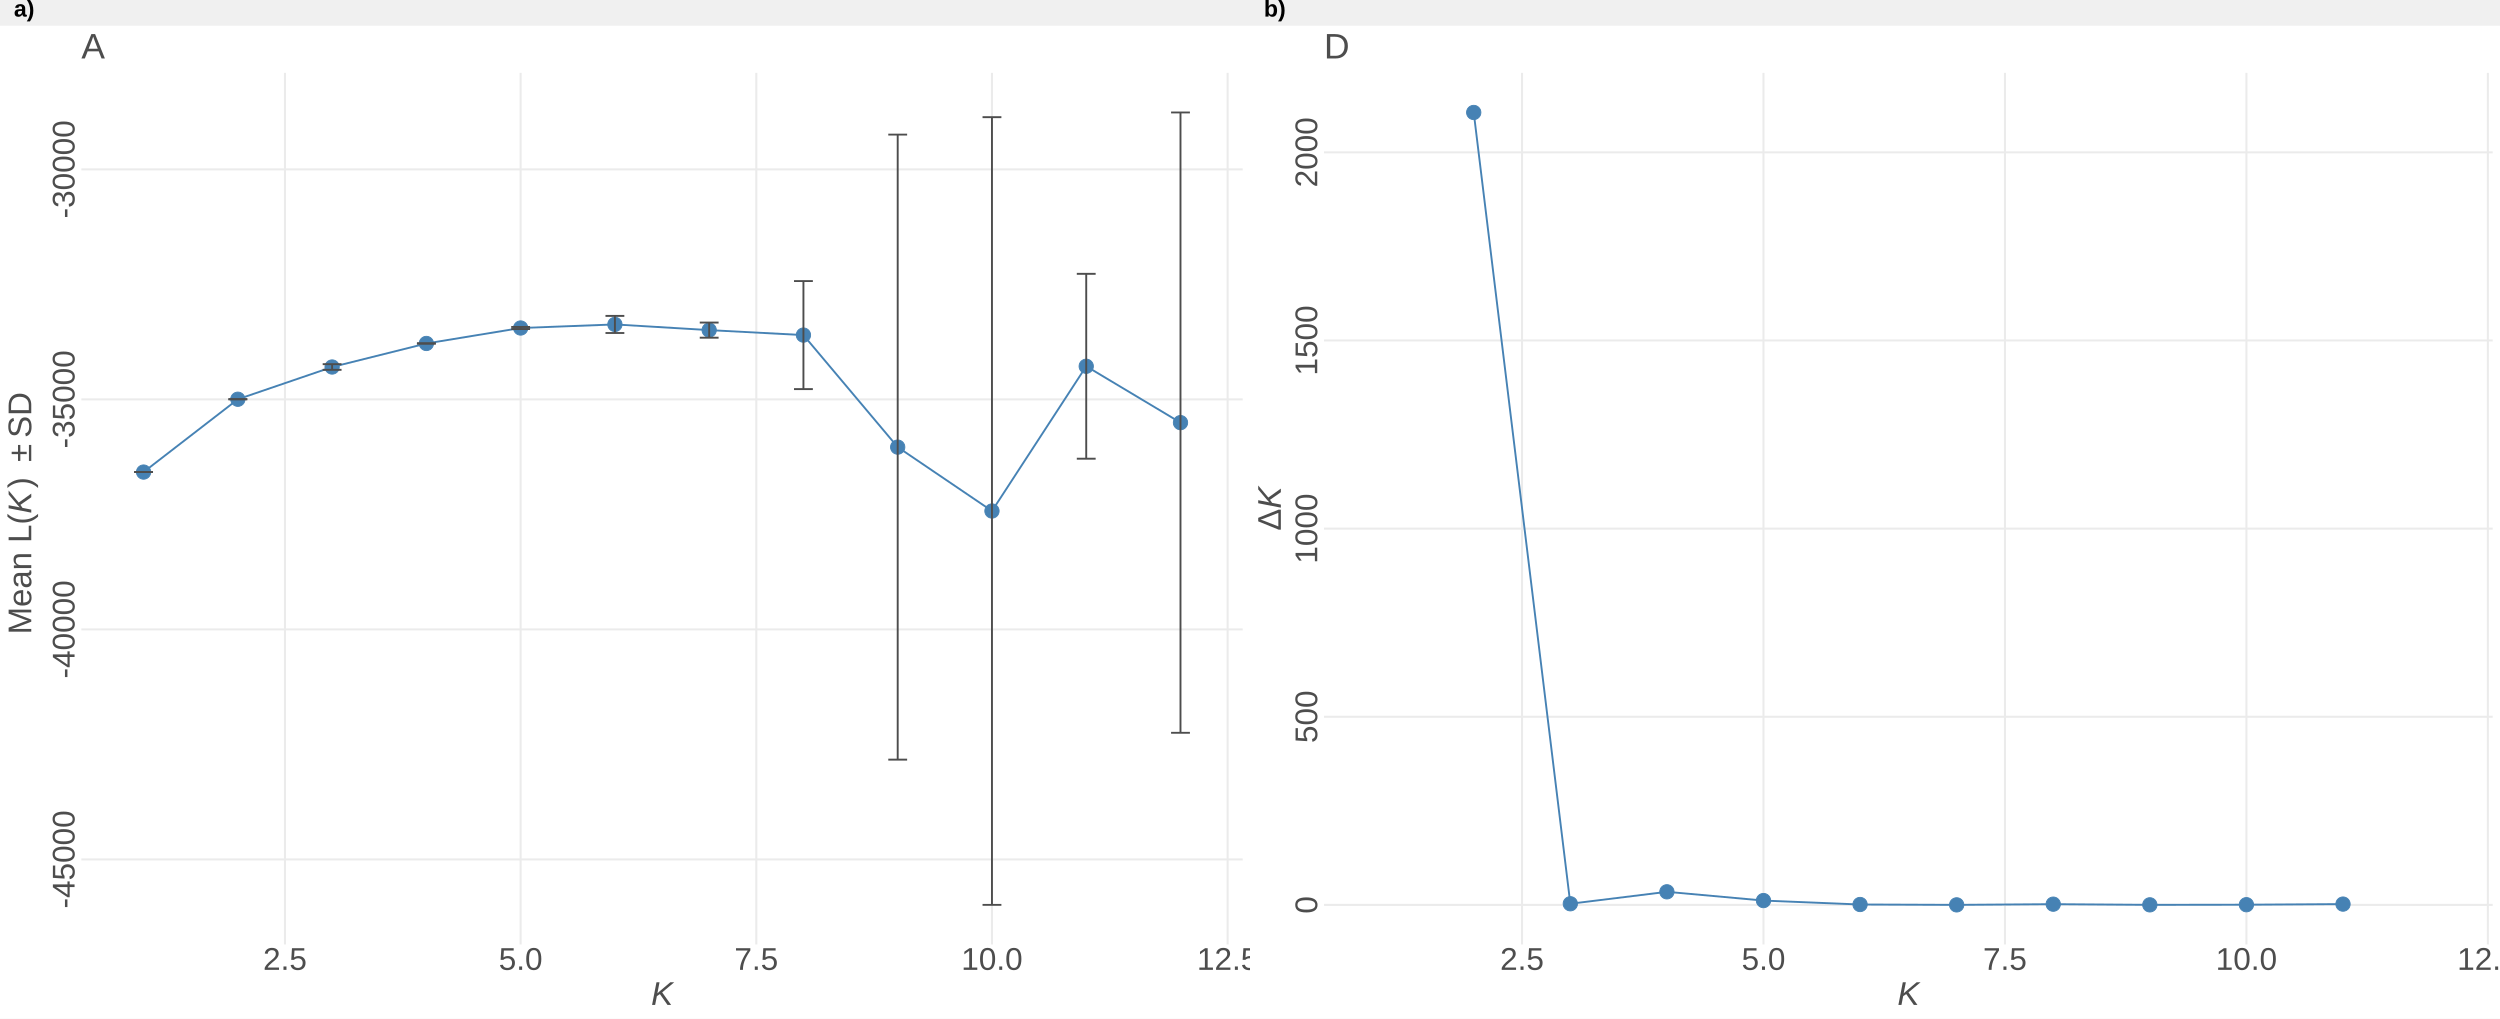
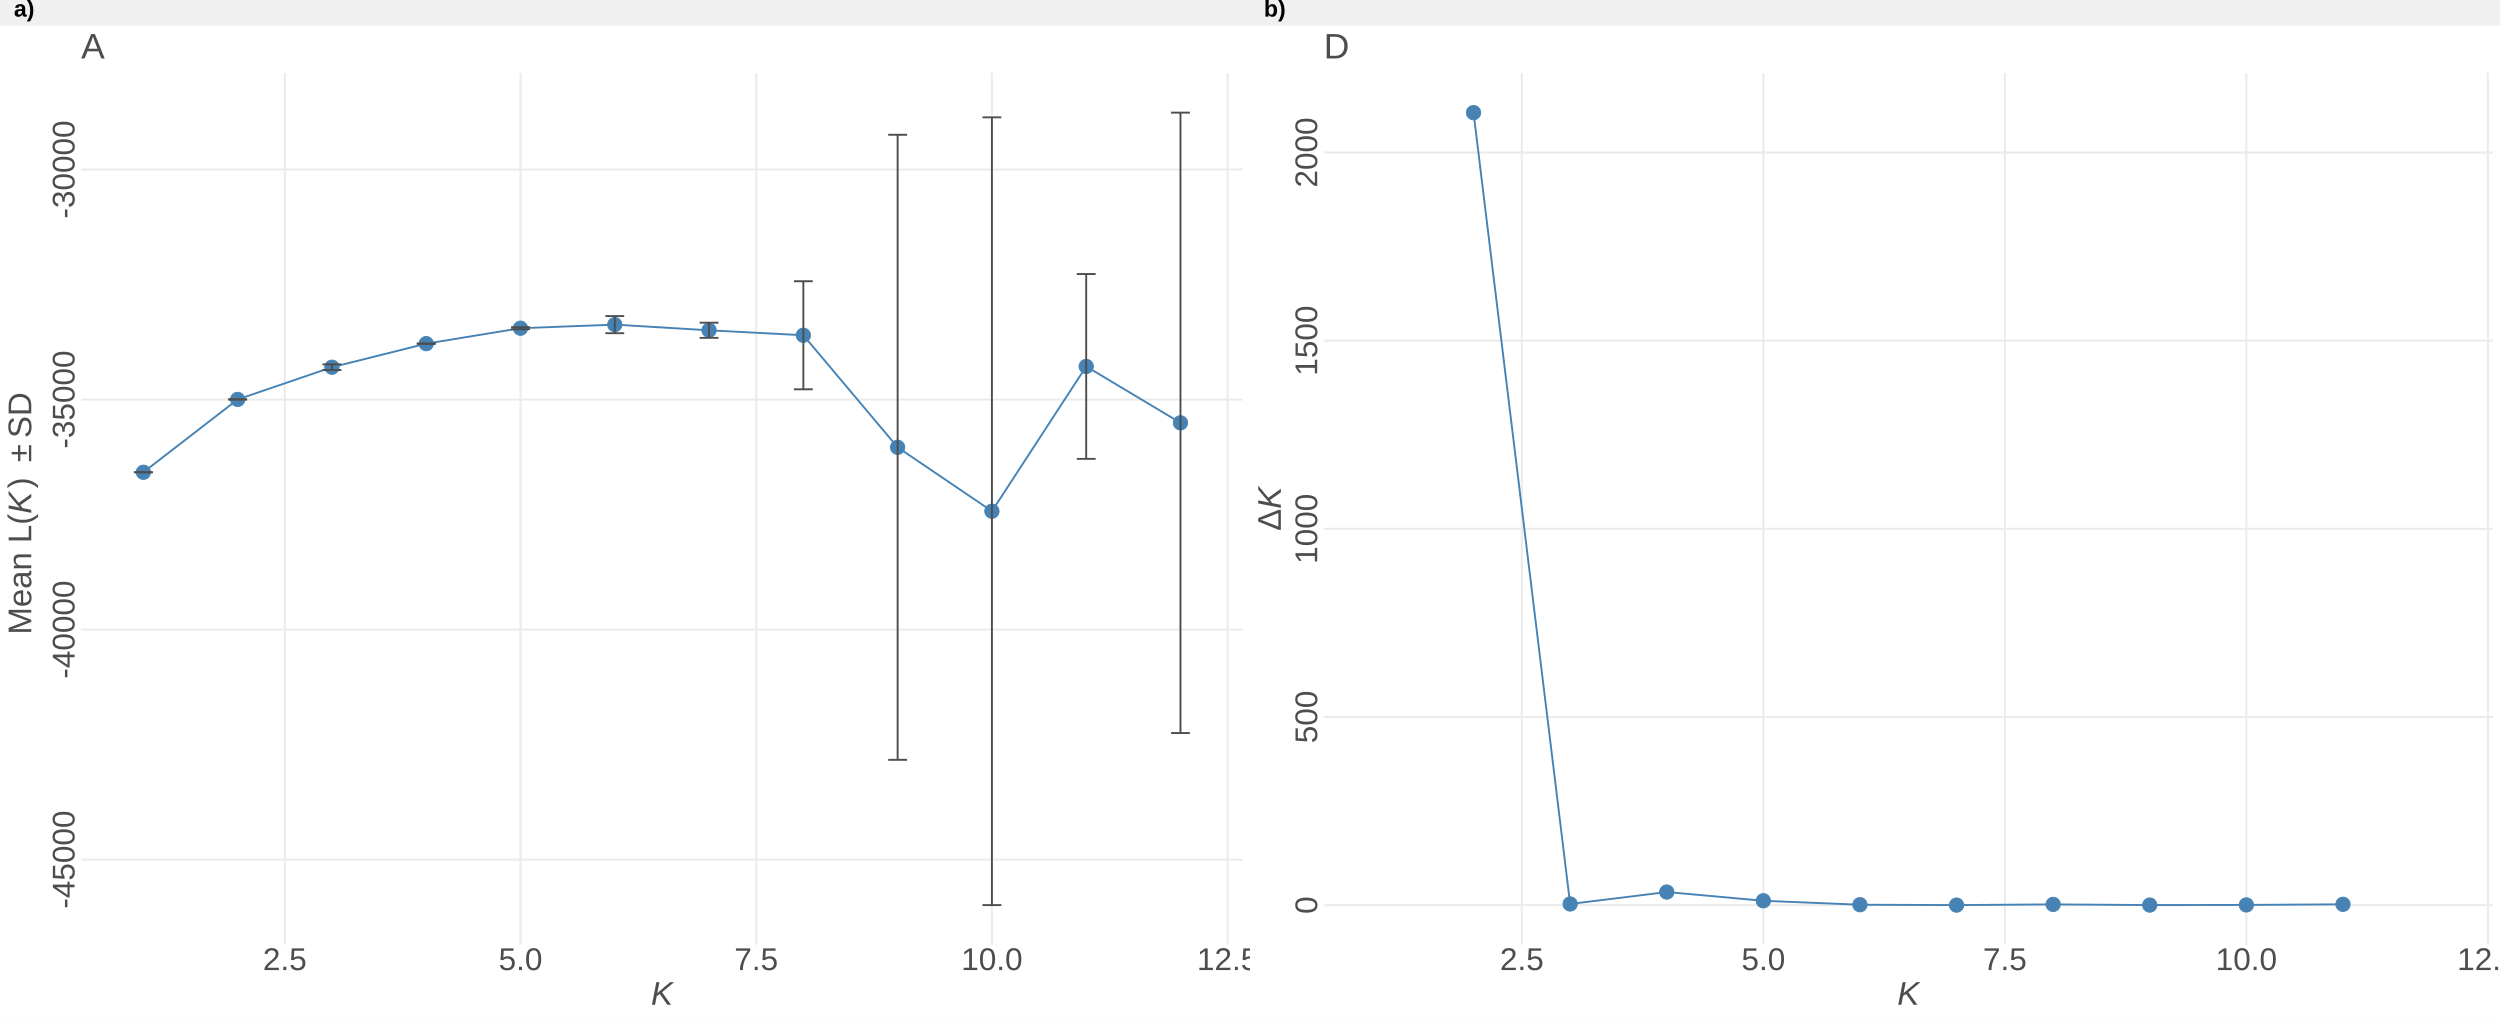
<svg xmlns="http://www.w3.org/2000/svg" width="1944.00pt" height="792.00pt" viewBox="0 0 1944.00 792.00">
  <g class="svglite">
    <defs>
      <style type="text/css">
    .svglite line, .svglite polyline, .svglite polygon, .svglite path, .svglite rect, .svglite circle {
      fill: none;
      stroke: #000000;
      stroke-linecap: round;
      stroke-linejoin: round;
      stroke-miterlimit: 10.00;
    }
    .svglite text {
      white-space: pre;
    }
    .svglite g.glyphgroup path {
      fill: inherit;
      stroke: none;
    }
  </style>
    </defs>
    <rect width="100%" height="100%" style="stroke: none; fill: none;" />
    <defs>
      <clipPath id="cpMC4wMHwxOTQ0LjAwfDAuMDB8NzkyLjAw">
        <rect x="0.00" y="0.00" width="1944.00" height="792.00" />
      </clipPath>
    </defs>
    <g clip-path="url(#cpMC4wMHwxOTQ0LjAwfDAuMDB8NzkyLjAw)">
</g>
    <defs>
      <clipPath id="cpMC4wMHw5NzIuMDB8MjAuMDl8NzkyLjAw">
        <rect x="0.00" y="20.09" width="972.00" height="771.91" />
      </clipPath>
    </defs>
    <g clip-path="url(#cpMC4wMHw5NzIuMDB8MjAuMDl8NzkyLjAw)">
      <rect x="0.00" y="20.09" width="972.00" height="771.91" style="stroke-width: 1.07; stroke: #FFFFFF; fill: #FFFFFF;" />
    </g>
    <g clip-path="url(#cpMC4wMHwxOTQ0LjAwfDAuMDB8NzkyLjAw)">
</g>
    <defs>
-       <clipPath id="cpNjMuMjd8OTY2LjMzfDU2LjY1fDczNC40NA==">
-         <rect x="63.27" y="56.65" width="903.06" height="677.79" />
+       <clipPath id="cpNjMuMTB8OTY2LjMzfDU2Ljc4fDczNC42MQ==">
+         <rect x="63.10" y="56.78" width="903.23" height="677.83" />
      </clipPath>
    </defs>
-     <g clip-path="url(#cpNjMuMjd8OTY2LjMzfDU2LjY1fDczNC40NA==)">
-       <rect x="63.27" y="56.65" width="903.06" height="677.79" style="stroke-width: 1.07; stroke: none; fill: #FFFFFF;" />
-       <polyline points="63.27,668.29 966.33,668.29 " style="stroke-width: 1.60; stroke: #EBEBEB; stroke-linecap: butt;" />
-       <polyline points="63.27,489.42 966.33,489.42 " style="stroke-width: 1.60; stroke: #EBEBEB; stroke-linecap: butt;" />
-       <polyline points="63.27,310.55 966.33,310.55 " style="stroke-width: 1.60; stroke: #EBEBEB; stroke-linecap: butt;" />
-       <polyline points="63.27,131.68 966.33,131.68 " style="stroke-width: 1.60; stroke: #EBEBEB; stroke-linecap: butt;" />
-       <polyline points="221.60,734.44 221.60,56.65 " style="stroke-width: 1.60; stroke: #EBEBEB; stroke-linecap: butt;" />
-       <polyline points="404.85,734.44 404.85,56.65 " style="stroke-width: 1.60; stroke: #EBEBEB; stroke-linecap: butt;" />
-       <polyline points="588.10,734.44 588.10,56.65 " style="stroke-width: 1.60; stroke: #EBEBEB; stroke-linecap: butt;" />
-       <polyline points="771.35,734.44 771.35,56.65 " style="stroke-width: 1.60; stroke: #EBEBEB; stroke-linecap: butt;" />
-       <polyline points="954.60,734.44 954.60,56.65 " style="stroke-width: 1.60; stroke: #EBEBEB; stroke-linecap: butt;" />
-       <polyline points="111.65,367.08 184.95,310.45 258.25,285.39 331.55,267.08 404.85,255.06 478.15,252.28 551.45,256.69 624.75,260.56 698.05,347.68 771.35,397.36 844.65,284.81 917.95,328.64 " style="stroke-width: 1.49; stroke: #4682B4; stroke-linecap: butt;" />
-       <circle cx="111.65" cy="367.08" r="5.57" style="stroke-width: 0.71; stroke: #4682B4; fill: #4682B4;" />
-       <circle cx="184.95" cy="310.45" r="5.57" style="stroke-width: 0.71; stroke: #4682B4; fill: #4682B4;" />
-       <circle cx="258.25" cy="285.39" r="5.57" style="stroke-width: 0.71; stroke: #4682B4; fill: #4682B4;" />
-       <circle cx="331.55" cy="267.08" r="5.57" style="stroke-width: 0.71; stroke: #4682B4; fill: #4682B4;" />
-       <circle cx="404.85" cy="255.06" r="5.57" style="stroke-width: 0.71; stroke: #4682B4; fill: #4682B4;" />
-       <circle cx="478.15" cy="252.28" r="5.57" style="stroke-width: 0.71; stroke: #4682B4; fill: #4682B4;" />
-       <circle cx="551.45" cy="256.69" r="5.57" style="stroke-width: 0.71; stroke: #4682B4; fill: #4682B4;" />
-       <circle cx="624.75" cy="260.56" r="5.57" style="stroke-width: 0.71; stroke: #4682B4; fill: #4682B4;" />
-       <circle cx="698.05" cy="347.68" r="5.57" style="stroke-width: 0.71; stroke: #4682B4; fill: #4682B4;" />
-       <circle cx="771.35" cy="397.36" r="5.57" style="stroke-width: 0.71; stroke: #4682B4; fill: #4682B4;" />
-       <circle cx="844.65" cy="284.81" r="5.57" style="stroke-width: 0.71; stroke: #4682B4; fill: #4682B4;" />
-       <circle cx="917.95" cy="328.64" r="5.57" style="stroke-width: 0.71; stroke: #4682B4; fill: #4682B4;" />
-       <polyline points="104.32,367.07 118.98,367.07 " style="stroke-width: 1.49; stroke: #4D4D4D; stroke-linecap: butt;" />
-       <polyline points="111.65,367.07 111.65,367.08 " style="stroke-width: 1.49; stroke: #4D4D4D; stroke-linecap: butt;" />
-       <polyline points="104.32,367.08 118.98,367.08 " style="stroke-width: 1.49; stroke: #4D4D4D; stroke-linecap: butt;" />
-       <polyline points="177.62,310.43 192.28,310.43 " style="stroke-width: 1.49; stroke: #4D4D4D; stroke-linecap: butt;" />
-       <polyline points="184.95,310.43 184.95,310.46 " style="stroke-width: 1.49; stroke: #4D4D4D; stroke-linecap: butt;" />
-       <polyline points="177.62,310.46 192.28,310.46 " style="stroke-width: 1.49; stroke: #4D4D4D; stroke-linecap: butt;" />
-       <polyline points="250.92,283.19 265.58,283.19 " style="stroke-width: 1.49; stroke: #4D4D4D; stroke-linecap: butt;" />
-       <polyline points="258.25,283.19 258.25,287.59 " style="stroke-width: 1.49; stroke: #4D4D4D; stroke-linecap: butt;" />
-       <polyline points="250.92,287.59 265.58,287.59 " style="stroke-width: 1.49; stroke: #4D4D4D; stroke-linecap: butt;" />
-       <polyline points="324.22,266.90 338.88,266.90 " style="stroke-width: 1.49; stroke: #4D4D4D; stroke-linecap: butt;" />
-       <polyline points="331.55,266.90 331.55,267.26 " style="stroke-width: 1.49; stroke: #4D4D4D; stroke-linecap: butt;" />
-       <polyline points="324.22,267.26 338.88,267.26 " style="stroke-width: 1.49; stroke: #4D4D4D; stroke-linecap: butt;" />
-       <polyline points="397.52,254.26 412.18,254.26 " style="stroke-width: 1.49; stroke: #4D4D4D; stroke-linecap: butt;" />
-       <polyline points="404.85,254.26 404.85,255.86 " style="stroke-width: 1.49; stroke: #4D4D4D; stroke-linecap: butt;" />
-       <polyline points="397.52,255.86 412.18,255.86 " style="stroke-width: 1.49; stroke: #4D4D4D; stroke-linecap: butt;" />
-       <polyline points="470.82,245.63 485.48,245.63 " style="stroke-width: 1.49; stroke: #4D4D4D; stroke-linecap: butt;" />
-       <polyline points="478.15,245.63 478.15,258.94 " style="stroke-width: 1.49; stroke: #4D4D4D; stroke-linecap: butt;" />
-       <polyline points="470.82,258.94 485.48,258.94 " style="stroke-width: 1.49; stroke: #4D4D4D; stroke-linecap: butt;" />
-       <polyline points="544.12,250.81 558.78,250.81 " style="stroke-width: 1.49; stroke: #4D4D4D; stroke-linecap: butt;" />
-       <polyline points="551.45,250.81 551.45,262.58 " style="stroke-width: 1.49; stroke: #4D4D4D; stroke-linecap: butt;" />
-       <polyline points="544.12,262.58 558.78,262.58 " style="stroke-width: 1.49; stroke: #4D4D4D; stroke-linecap: butt;" />
-       <polyline points="617.42,218.55 632.08,218.55 " style="stroke-width: 1.49; stroke: #4D4D4D; stroke-linecap: butt;" />
-       <polyline points="624.75,218.55 624.75,302.57 " style="stroke-width: 1.49; stroke: #4D4D4D; stroke-linecap: butt;" />
-       <polyline points="617.42,302.57 632.08,302.57 " style="stroke-width: 1.49; stroke: #4D4D4D; stroke-linecap: butt;" />
-       <polyline points="690.72,104.67 705.38,104.67 " style="stroke-width: 1.49; stroke: #4D4D4D; stroke-linecap: butt;" />
-       <polyline points="698.05,104.67 698.05,590.68 " style="stroke-width: 1.49; stroke: #4D4D4D; stroke-linecap: butt;" />
-       <polyline points="690.72,590.68 705.38,590.68 " style="stroke-width: 1.49; stroke: #4D4D4D; stroke-linecap: butt;" />
-       <polyline points="764.02,91.10 778.68,91.10 " style="stroke-width: 1.49; stroke: #4D4D4D; stroke-linecap: butt;" />
-       <polyline points="771.35,91.10 771.35,703.63 " style="stroke-width: 1.49; stroke: #4D4D4D; stroke-linecap: butt;" />
-       <polyline points="764.02,703.63 778.68,703.63 " style="stroke-width: 1.49; stroke: #4D4D4D; stroke-linecap: butt;" />
-       <polyline points="837.32,212.95 851.98,212.95 " style="stroke-width: 1.49; stroke: #4D4D4D; stroke-linecap: butt;" />
-       <polyline points="844.65,212.95 844.65,356.67 " style="stroke-width: 1.49; stroke: #4D4D4D; stroke-linecap: butt;" />
-       <polyline points="837.32,356.67 851.98,356.67 " style="stroke-width: 1.49; stroke: #4D4D4D; stroke-linecap: butt;" />
-       <polyline points="910.62,87.46 925.28,87.46 " style="stroke-width: 1.49; stroke: #4D4D4D; stroke-linecap: butt;" />
-       <polyline points="917.95,87.46 917.95,569.83 " style="stroke-width: 1.49; stroke: #4D4D4D; stroke-linecap: butt;" />
-       <polyline points="910.62,569.83 925.28,569.83 " style="stroke-width: 1.49; stroke: #4D4D4D; stroke-linecap: butt;" />
+     <g clip-path="url(#cpNjMuMTB8OTY2LjMzfDU2Ljc4fDczNC42MQ==)">
+       <rect x="63.10" y="56.78" width="903.23" height="677.83" style="stroke-width: 1.07; stroke: none; fill: #FFFFFF;" />
+       <polyline points="63.10,668.45 966.33,668.45 " style="stroke-width: 1.60; stroke: #EBEBEB; stroke-linecap: butt;" />
+       <polyline points="63.10,489.58 966.33,489.58 " style="stroke-width: 1.60; stroke: #EBEBEB; stroke-linecap: butt;" />
+       <polyline points="63.10,310.70 966.33,310.70 " style="stroke-width: 1.60; stroke: #EBEBEB; stroke-linecap: butt;" />
+       <polyline points="63.10,131.82 966.33,131.82 " style="stroke-width: 1.60; stroke: #EBEBEB; stroke-linecap: butt;" />
+       <polyline points="221.46,734.61 221.46,56.78 " style="stroke-width: 1.60; stroke: #EBEBEB; stroke-linecap: butt;" />
+       <polyline points="404.74,734.61 404.74,56.78 " style="stroke-width: 1.60; stroke: #EBEBEB; stroke-linecap: butt;" />
+       <polyline points="588.03,734.61 588.03,56.78 " style="stroke-width: 1.60; stroke: #EBEBEB; stroke-linecap: butt;" />
+       <polyline points="771.31,734.61 771.31,56.78 " style="stroke-width: 1.60; stroke: #EBEBEB; stroke-linecap: butt;" />
+       <polyline points="954.60,734.61 954.60,56.78 " style="stroke-width: 1.60; stroke: #EBEBEB; stroke-linecap: butt;" />
+       <polyline points="111.49,367.23 184.80,310.59 258.12,285.54 331.43,267.22 404.74,255.21 478.06,252.43 551.37,256.84 624.69,260.70 698.00,347.83 771.31,397.52 844.63,284.95 917.94,328.79 " style="stroke-width: 1.49; stroke: #4682B4; stroke-linecap: butt;" />
+       <circle cx="111.49" cy="367.23" r="5.57" style="stroke-width: 0.71; stroke: #4682B4; fill: #4682B4;" />
+       <circle cx="184.80" cy="310.59" r="5.57" style="stroke-width: 0.71; stroke: #4682B4; fill: #4682B4;" />
+       <circle cx="258.12" cy="285.54" r="5.57" style="stroke-width: 0.71; stroke: #4682B4; fill: #4682B4;" />
+       <circle cx="331.43" cy="267.22" r="5.57" style="stroke-width: 0.71; stroke: #4682B4; fill: #4682B4;" />
+       <circle cx="404.74" cy="255.21" r="5.57" style="stroke-width: 0.71; stroke: #4682B4; fill: #4682B4;" />
+       <circle cx="478.06" cy="252.43" r="5.57" style="stroke-width: 0.71; stroke: #4682B4; fill: #4682B4;" />
+       <circle cx="551.37" cy="256.84" r="5.57" style="stroke-width: 0.71; stroke: #4682B4; fill: #4682B4;" />
+       <circle cx="624.69" cy="260.70" r="5.57" style="stroke-width: 0.71; stroke: #4682B4; fill: #4682B4;" />
+       <circle cx="698.00" cy="347.83" r="5.57" style="stroke-width: 0.71; stroke: #4682B4; fill: #4682B4;" />
+       <circle cx="771.31" cy="397.52" r="5.57" style="stroke-width: 0.71; stroke: #4682B4; fill: #4682B4;" />
+       <circle cx="844.63" cy="284.95" r="5.57" style="stroke-width: 0.71; stroke: #4682B4; fill: #4682B4;" />
+       <circle cx="917.94" cy="328.79" r="5.57" style="stroke-width: 0.71; stroke: #4682B4; fill: #4682B4;" />
+       <polyline points="104.16,367.23 118.82,367.23 " style="stroke-width: 1.49; stroke: #4D4D4D; stroke-linecap: butt;" />
+       <polyline points="111.49,367.23 111.49,367.23 " style="stroke-width: 1.49; stroke: #4D4D4D; stroke-linecap: butt;" />
+       <polyline points="104.16,367.23 118.82,367.23 " style="stroke-width: 1.49; stroke: #4D4D4D; stroke-linecap: butt;" />
+       <polyline points="177.47,310.58 192.13,310.58 " style="stroke-width: 1.49; stroke: #4D4D4D; stroke-linecap: butt;" />
+       <polyline points="184.80,310.58 184.80,310.61 " style="stroke-width: 1.49; stroke: #4D4D4D; stroke-linecap: butt;" />
+       <polyline points="177.47,310.61 192.13,310.61 " style="stroke-width: 1.49; stroke: #4D4D4D; stroke-linecap: butt;" />
+       <polyline points="250.78,283.34 265.45,283.34 " style="stroke-width: 1.49; stroke: #4D4D4D; stroke-linecap: butt;" />
+       <polyline points="258.12,283.34 258.12,287.73 " style="stroke-width: 1.49; stroke: #4D4D4D; stroke-linecap: butt;" />
+       <polyline points="250.78,287.73 265.45,287.73 " style="stroke-width: 1.49; stroke: #4D4D4D; stroke-linecap: butt;" />
+       <polyline points="324.10,267.04 338.76,267.04 " style="stroke-width: 1.49; stroke: #4D4D4D; stroke-linecap: butt;" />
+       <polyline points="331.43,267.04 331.43,267.40 " style="stroke-width: 1.49; stroke: #4D4D4D; stroke-linecap: butt;" />
+       <polyline points="324.10,267.40 338.76,267.40 " style="stroke-width: 1.49; stroke: #4D4D4D; stroke-linecap: butt;" />
+       <polyline points="397.41,254.40 412.08,254.40 " style="stroke-width: 1.49; stroke: #4D4D4D; stroke-linecap: butt;" />
+       <polyline points="404.74,254.40 404.74,256.01 " style="stroke-width: 1.49; stroke: #4D4D4D; stroke-linecap: butt;" />
+       <polyline points="397.41,256.01 412.08,256.01 " style="stroke-width: 1.49; stroke: #4D4D4D; stroke-linecap: butt;" />
+       <polyline points="470.73,245.77 485.39,245.77 " style="stroke-width: 1.49; stroke: #4D4D4D; stroke-linecap: butt;" />
+       <polyline points="478.06,245.77 478.06,259.09 " style="stroke-width: 1.49; stroke: #4D4D4D; stroke-linecap: butt;" />
+       <polyline points="470.73,259.09 485.39,259.09 " style="stroke-width: 1.49; stroke: #4D4D4D; stroke-linecap: butt;" />
+       <polyline points="544.04,250.95 558.70,250.95 " style="stroke-width: 1.49; stroke: #4D4D4D; stroke-linecap: butt;" />
+       <polyline points="551.37,250.95 551.37,262.72 " style="stroke-width: 1.49; stroke: #4D4D4D; stroke-linecap: butt;" />
+       <polyline points="544.04,262.72 558.70,262.72 " style="stroke-width: 1.49; stroke: #4D4D4D; stroke-linecap: butt;" />
+       <polyline points="617.36,218.69 632.02,218.69 " style="stroke-width: 1.49; stroke: #4D4D4D; stroke-linecap: butt;" />
+       <polyline points="624.69,218.69 624.69,302.72 " style="stroke-width: 1.49; stroke: #4D4D4D; stroke-linecap: butt;" />
+       <polyline points="617.36,302.72 632.02,302.72 " style="stroke-width: 1.49; stroke: #4D4D4D; stroke-linecap: butt;" />
+       <polyline points="690.67,104.81 705.33,104.81 " style="stroke-width: 1.49; stroke: #4D4D4D; stroke-linecap: butt;" />
+       <polyline points="698.00,104.81 698.00,590.85 " style="stroke-width: 1.49; stroke: #4D4D4D; stroke-linecap: butt;" />
+       <polyline points="690.67,590.85 705.33,590.85 " style="stroke-width: 1.49; stroke: #4D4D4D; stroke-linecap: butt;" />
+       <polyline points="763.98,91.23 778.65,91.23 " style="stroke-width: 1.49; stroke: #4D4D4D; stroke-linecap: butt;" />
+       <polyline points="771.31,91.23 771.31,703.80 " style="stroke-width: 1.49; stroke: #4D4D4D; stroke-linecap: butt;" />
+       <polyline points="763.98,703.80 778.65,703.80 " style="stroke-width: 1.49; stroke: #4D4D4D; stroke-linecap: butt;" />
+       <polyline points="837.30,213.09 851.96,213.09 " style="stroke-width: 1.49; stroke: #4D4D4D; stroke-linecap: butt;" />
+       <polyline points="844.63,213.09 844.63,356.82 " style="stroke-width: 1.49; stroke: #4D4D4D; stroke-linecap: butt;" />
+       <polyline points="837.30,356.82 851.96,356.82 " style="stroke-width: 1.49; stroke: #4D4D4D; stroke-linecap: butt;" />
+       <polyline points="910.61,87.59 925.27,87.59 " style="stroke-width: 1.49; stroke: #4D4D4D; stroke-linecap: butt;" />
+       <polyline points="917.94,87.59 917.94,569.99 " style="stroke-width: 1.49; stroke: #4D4D4D; stroke-linecap: butt;" />
+       <polyline points="910.61,569.99 925.27,569.99 " style="stroke-width: 1.49; stroke: #4D4D4D; stroke-linecap: butt;" />
    </g>
    <g clip-path="url(#cpMC4wMHwxOTQ0LjAwfDAuMDB8NzkyLjAw)">
-       <text transform="translate(57.98,668.29) rotate(-90)" text-anchor="middle" style="font-size: 24.50px;fill: #4D4D4D; font-family: &quot;Arial&quot;;" textLength="76.28px" lengthAdjust="spacingAndGlyphs">-45000</text>
-       <text transform="translate(57.98,489.42) rotate(-90)" text-anchor="middle" style="font-size: 24.50px;fill: #4D4D4D; font-family: &quot;Arial&quot;;" textLength="76.28px" lengthAdjust="spacingAndGlyphs">-40000</text>
-       <text transform="translate(57.98,310.55) rotate(-90)" text-anchor="middle" style="font-size: 24.50px;fill: #4D4D4D; font-family: &quot;Arial&quot;;" textLength="76.28px" lengthAdjust="spacingAndGlyphs">-35000</text>
-       <text transform="translate(57.98,131.68) rotate(-90)" text-anchor="middle" style="font-size: 24.50px;fill: #4D4D4D; font-family: &quot;Arial&quot;;" textLength="76.28px" lengthAdjust="spacingAndGlyphs">-30000</text>
-       <text x="221.60" y="754.17" text-anchor="middle" style="font-size: 24.50px;fill: #4D4D4D; font-family: &quot;Arial&quot;;" textLength="34.06px" lengthAdjust="spacingAndGlyphs">2.5</text>
-       <text x="404.85" y="754.17" text-anchor="middle" style="font-size: 24.50px;fill: #4D4D4D; font-family: &quot;Arial&quot;;" textLength="34.06px" lengthAdjust="spacingAndGlyphs">5.0</text>
-       <text x="588.10" y="754.17" text-anchor="middle" style="font-size: 24.50px;fill: #4D4D4D; font-family: &quot;Arial&quot;;" textLength="34.06px" lengthAdjust="spacingAndGlyphs">7.5</text>
-       <text x="771.35" y="754.17" text-anchor="middle" style="font-size: 24.50px;fill: #4D4D4D; font-family: &quot;Arial&quot;;" textLength="47.69px" lengthAdjust="spacingAndGlyphs">10.0</text>
-       <text x="954.60" y="754.17" text-anchor="middle" style="font-size: 24.50px;fill: #4D4D4D; font-family: &quot;Arial&quot;;" textLength="47.69px" lengthAdjust="spacingAndGlyphs">12.5</text>
-       <text x="506.27" y="781.42" style="font-size: 25.60px; font-style: italic;fill: #4D4D4D; font-family: &quot;Arial&quot;;" textLength="17.08px" lengthAdjust="spacingAndGlyphs">K</text>
-       <text transform="translate(24.31,493.30) rotate(-90)" style="font-size: 25.60px;fill: #4D4D4D; font-family: &quot;Arial&quot;;" textLength="93.88px" lengthAdjust="spacingAndGlyphs">Mean L(</text>
-       <text transform="translate(24.31,399.43) rotate(-90)" style="font-size: 25.60px; font-style: italic;fill: #4D4D4D; font-family: &quot;Arial&quot;;" textLength="17.08px" lengthAdjust="spacingAndGlyphs">K</text>
-       <text transform="translate(24.31,379.61) rotate(-90)" style="font-size: 25.60px;fill: #4D4D4D; font-family: &quot;Arial&quot;;" textLength="15.62px" lengthAdjust="spacingAndGlyphs">) </text>
-       <text transform="translate(24.31,359.24) rotate(-90)" style="font-size: 25.60px;fill: #4D4D4D; font-family: &quot;Arial&quot;;" textLength="14.05px" lengthAdjust="spacingAndGlyphs">±</text>
-       <text transform="translate(24.31,340.46) rotate(-90)" style="font-size: 25.60px;fill: #4D4D4D; font-family: &quot;Arial&quot;;" textLength="42.67px" lengthAdjust="spacingAndGlyphs"> SD</text>
-       <text x="63.27" y="45.44" style="font-size: 27.50px;fill: #4D4D4D; font-family: &quot;Arial&quot;;" textLength="18.34px" lengthAdjust="spacingAndGlyphs">A</text>
+       <text transform="translate(57.96,668.45) rotate(-90)" text-anchor="middle" style="font-size: 24.50px;fill: #4D4D4D; font-family: &quot;Arial&quot;;" textLength="76.28px" lengthAdjust="spacingAndGlyphs">-45000</text>
+       <text transform="translate(57.96,489.58) rotate(-90)" text-anchor="middle" style="font-size: 24.50px;fill: #4D4D4D; font-family: &quot;Arial&quot;;" textLength="76.28px" lengthAdjust="spacingAndGlyphs">-40000</text>
+       <text transform="translate(57.96,310.70) rotate(-90)" text-anchor="middle" style="font-size: 24.50px;fill: #4D4D4D; font-family: &quot;Arial&quot;;" textLength="76.28px" lengthAdjust="spacingAndGlyphs">-35000</text>
+       <text transform="translate(57.96,131.82) rotate(-90)" text-anchor="middle" style="font-size: 24.50px;fill: #4D4D4D; font-family: &quot;Arial&quot;;" textLength="76.28px" lengthAdjust="spacingAndGlyphs">-30000</text>
+       <text x="221.46" y="754.34" text-anchor="middle" style="font-size: 24.50px;fill: #4D4D4D; font-family: &quot;Arial&quot;;" textLength="34.06px" lengthAdjust="spacingAndGlyphs">2.5</text>
+       <text x="404.74" y="754.34" text-anchor="middle" style="font-size: 24.50px;fill: #4D4D4D; font-family: &quot;Arial&quot;;" textLength="34.06px" lengthAdjust="spacingAndGlyphs">5.0</text>
+       <text x="588.03" y="754.34" text-anchor="middle" style="font-size: 24.50px;fill: #4D4D4D; font-family: &quot;Arial&quot;;" textLength="34.06px" lengthAdjust="spacingAndGlyphs">7.5</text>
+       <text x="771.31" y="754.34" text-anchor="middle" style="font-size: 24.50px;fill: #4D4D4D; font-family: &quot;Arial&quot;;" textLength="47.69px" lengthAdjust="spacingAndGlyphs">10.0</text>
+       <text x="954.60" y="754.34" text-anchor="middle" style="font-size: 24.50px;fill: #4D4D4D; font-family: &quot;Arial&quot;;" textLength="47.69px" lengthAdjust="spacingAndGlyphs">12.5</text>
+       <text x="506.18" y="781.31" style="font-size: 25.60px; font-style: italic;fill: #4D4D4D; font-family: &quot;Arial&quot;;" textLength="17.08px" lengthAdjust="spacingAndGlyphs">K</text>
+       <text transform="translate(24.31,493.45) rotate(-90)" style="font-size: 25.60px;fill: #4D4D4D; font-family: &quot;Arial&quot;;" textLength="93.88px" lengthAdjust="spacingAndGlyphs">Mean L(</text>
+       <text transform="translate(24.31,399.58) rotate(-90)" style="font-size: 25.60px; font-style: italic;fill: #4D4D4D; font-family: &quot;Arial&quot;;" textLength="17.08px" lengthAdjust="spacingAndGlyphs">K</text>
+       <text transform="translate(24.31,379.76) rotate(-90)" style="font-size: 25.60px;fill: #4D4D4D; font-family: &quot;Arial&quot;;" textLength="15.62px" lengthAdjust="spacingAndGlyphs">) </text>
+       <text transform="translate(24.31,359.40) rotate(-90)" style="font-size: 25.60px;fill: #4D4D4D; font-family: &quot;Arial&quot;;" textLength="14.05px" lengthAdjust="spacingAndGlyphs">±</text>
+       <text transform="translate(24.31,340.61) rotate(-90)" style="font-size: 25.60px;fill: #4D4D4D; font-family: &quot;Arial&quot;;" textLength="42.67px" lengthAdjust="spacingAndGlyphs"> SD</text>
+       <text x="63.10" y="45.44" style="font-size: 27.50px;fill: #4D4D4D; font-family: &quot;Arial&quot;;" textLength="18.34px" lengthAdjust="spacingAndGlyphs">A</text>
      <text x="10.80" y="12.89" style="font-size: 18.00px; font-weight: bold; font-family: &quot;Arial&quot;;" textLength="16.02px" lengthAdjust="spacingAndGlyphs">a)</text>
    </g>
    <defs>
      <clipPath id="cpOTcyLjAwfDE5NDQuMDB8MjAuMDl8NzkyLjAw">
        <rect x="972.00" y="20.09" width="972.00" height="771.91" />
      </clipPath>
    </defs>
    <g clip-path="url(#cpOTcyLjAwfDE5NDQuMDB8MjAuMDl8NzkyLjAw)">
      <rect x="972.00" y="20.09" width="972.00" height="771.91" style="stroke-width: 1.07; stroke: #FFFFFF; fill: #FFFFFF;" />
    </g>
    <g clip-path="url(#cpMC4wMHwxOTQ0LjAwfDAuMDB8NzkyLjAw)">
</g>
    <defs>
-       <clipPath id="cpMTAyOS41NnwxOTM4LjMzfDU2LjY1fDczNC40NA==">
-         <rect x="1029.56" y="56.65" width="908.77" height="677.79" />
+       <clipPath id="cpMTAyOS4zOXwxOTM4LjMzfDU2Ljc4fDczNC42MQ==">
+         <rect x="1029.39" y="56.78" width="908.94" height="677.83" />
      </clipPath>
    </defs>
-     <g clip-path="url(#cpMTAyOS41NnwxOTM4LjMzfDU2LjY1fDczNC40NA==)">
-       <rect x="1029.56" y="56.65" width="908.77" height="677.79" style="stroke-width: 1.07; stroke: none; fill: #FFFFFF;" />
-       <polyline points="1029.56,703.66 1938.33,703.66 " style="stroke-width: 1.60; stroke: #EBEBEB; stroke-linecap: butt;" />
-       <polyline points="1029.56,557.36 1938.33,557.36 " style="stroke-width: 1.60; stroke: #EBEBEB; stroke-linecap: butt;" />
-       <polyline points="1029.56,411.05 1938.33,411.05 " style="stroke-width: 1.60; stroke: #EBEBEB; stroke-linecap: butt;" />
-       <polyline points="1029.56,264.75 1938.33,264.75 " style="stroke-width: 1.60; stroke: #EBEBEB; stroke-linecap: butt;" />
-       <polyline points="1029.56,118.45 1938.33,118.45 " style="stroke-width: 1.60; stroke: #EBEBEB; stroke-linecap: butt;" />
-       <polyline points="1183.53,734.44 1183.53,56.65 " style="stroke-width: 1.60; stroke: #EBEBEB; stroke-linecap: butt;" />
-       <polyline points="1371.29,734.44 1371.29,56.65 " style="stroke-width: 1.60; stroke: #EBEBEB; stroke-linecap: butt;" />
-       <polyline points="1559.05,734.44 1559.05,56.65 " style="stroke-width: 1.60; stroke: #EBEBEB; stroke-linecap: butt;" />
-       <polyline points="1746.81,734.44 1746.81,56.65 " style="stroke-width: 1.60; stroke: #EBEBEB; stroke-linecap: butt;" />
-       <polyline points="1934.58,734.44 1934.58,56.65 " style="stroke-width: 1.60; stroke: #EBEBEB; stroke-linecap: butt;" />
-       <polyline points="1145.97,87.46 1221.08,702.76 1296.18,693.48 1371.29,700.28 1446.39,703.34 1521.50,703.63 1596.60,703.08 1671.71,703.61 1746.81,703.50 1821.92,703.02 " style="stroke-width: 1.49; stroke: #4682B4; stroke-linecap: butt;" />
-       <circle cx="1145.97" cy="87.46" r="5.57" style="stroke-width: 0.71; stroke: #4682B4; fill: #4682B4;" />
-       <circle cx="1221.08" cy="702.76" r="5.57" style="stroke-width: 0.71; stroke: #4682B4; fill: #4682B4;" />
-       <circle cx="1296.18" cy="693.48" r="5.57" style="stroke-width: 0.71; stroke: #4682B4; fill: #4682B4;" />
-       <circle cx="1371.29" cy="700.28" r="5.57" style="stroke-width: 0.71; stroke: #4682B4; fill: #4682B4;" />
-       <circle cx="1446.39" cy="703.34" r="5.57" style="stroke-width: 0.71; stroke: #4682B4; fill: #4682B4;" />
-       <circle cx="1521.50" cy="703.63" r="5.57" style="stroke-width: 0.71; stroke: #4682B4; fill: #4682B4;" />
-       <circle cx="1596.60" cy="703.08" r="5.57" style="stroke-width: 0.71; stroke: #4682B4; fill: #4682B4;" />
-       <circle cx="1671.71" cy="703.61" r="5.57" style="stroke-width: 0.71; stroke: #4682B4; fill: #4682B4;" />
-       <circle cx="1746.81" cy="703.50" r="5.57" style="stroke-width: 0.71; stroke: #4682B4; fill: #4682B4;" />
-       <circle cx="1821.92" cy="703.02" r="5.57" style="stroke-width: 0.71; stroke: #4682B4; fill: #4682B4;" />
+     <g clip-path="url(#cpMTAyOS4zOXwxOTM4LjMzfDU2Ljc4fDczNC42MQ==)">
+       <rect x="1029.39" y="56.78" width="908.94" height="677.83" style="stroke-width: 1.07; stroke: none; fill: #FFFFFF;" />
+       <polyline points="1029.39,703.83 1938.33,703.83 " style="stroke-width: 1.60; stroke: #EBEBEB; stroke-linecap: butt;" />
+       <polyline points="1029.39,557.52 1938.33,557.52 " style="stroke-width: 1.60; stroke: #EBEBEB; stroke-linecap: butt;" />
+       <polyline points="1029.39,411.21 1938.33,411.21 " style="stroke-width: 1.60; stroke: #EBEBEB; stroke-linecap: butt;" />
+       <polyline points="1029.39,264.90 1938.33,264.90 " style="stroke-width: 1.60; stroke: #EBEBEB; stroke-linecap: butt;" />
+       <polyline points="1029.39,118.59 1938.33,118.59 " style="stroke-width: 1.60; stroke: #EBEBEB; stroke-linecap: butt;" />
+       <polyline points="1183.38,734.61 1183.38,56.78 " style="stroke-width: 1.60; stroke: #EBEBEB; stroke-linecap: butt;" />
+       <polyline points="1371.18,734.61 1371.18,56.78 " style="stroke-width: 1.60; stroke: #EBEBEB; stroke-linecap: butt;" />
+       <polyline points="1558.98,734.61 1558.98,56.78 " style="stroke-width: 1.60; stroke: #EBEBEB; stroke-linecap: butt;" />
+       <polyline points="1746.78,734.61 1746.78,56.78 " style="stroke-width: 1.60; stroke: #EBEBEB; stroke-linecap: butt;" />
+       <polyline points="1934.57,734.61 1934.57,56.78 " style="stroke-width: 1.60; stroke: #EBEBEB; stroke-linecap: butt;" />
+       <polyline points="1145.82,87.59 1220.94,702.93 1296.06,693.65 1371.18,700.45 1446.30,703.51 1521.42,703.80 1596.54,703.25 1671.66,703.78 1746.78,703.67 1821.90,703.19 " style="stroke-width: 1.49; stroke: #4682B4; stroke-linecap: butt;" />
+       <circle cx="1145.82" cy="87.59" r="5.57" style="stroke-width: 0.71; stroke: #4682B4; fill: #4682B4;" />
+       <circle cx="1220.94" cy="702.93" r="5.57" style="stroke-width: 0.71; stroke: #4682B4; fill: #4682B4;" />
+       <circle cx="1296.06" cy="693.65" r="5.57" style="stroke-width: 0.71; stroke: #4682B4; fill: #4682B4;" />
+       <circle cx="1371.18" cy="700.45" r="5.57" style="stroke-width: 0.71; stroke: #4682B4; fill: #4682B4;" />
+       <circle cx="1446.30" cy="703.51" r="5.57" style="stroke-width: 0.71; stroke: #4682B4; fill: #4682B4;" />
+       <circle cx="1521.42" cy="703.80" r="5.57" style="stroke-width: 0.71; stroke: #4682B4; fill: #4682B4;" />
+       <circle cx="1596.54" cy="703.25" r="5.57" style="stroke-width: 0.71; stroke: #4682B4; fill: #4682B4;" />
+       <circle cx="1671.66" cy="703.78" r="5.57" style="stroke-width: 0.71; stroke: #4682B4; fill: #4682B4;" />
+       <circle cx="1746.78" cy="703.67" r="5.57" style="stroke-width: 0.71; stroke: #4682B4; fill: #4682B4;" />
+       <circle cx="1821.90" cy="703.19" r="5.57" style="stroke-width: 0.71; stroke: #4682B4; fill: #4682B4;" />
    </g>
    <g clip-path="url(#cpMC4wMHwxOTQ0LjAwfDAuMDB8NzkyLjAw)">
-       <text transform="translate(1024.28,703.66) rotate(-90)" text-anchor="middle" style="font-size: 24.50px;fill: #4D4D4D; font-family: &quot;Arial&quot;;" textLength="13.62px" lengthAdjust="spacingAndGlyphs">0</text>
-       <text transform="translate(1024.28,557.36) rotate(-90)" text-anchor="middle" style="font-size: 24.50px;fill: #4D4D4D; font-family: &quot;Arial&quot;;" textLength="40.88px" lengthAdjust="spacingAndGlyphs">500</text>
-       <text transform="translate(1024.28,411.05) rotate(-90)" text-anchor="middle" style="font-size: 24.50px;fill: #4D4D4D; font-family: &quot;Arial&quot;;" textLength="54.50px" lengthAdjust="spacingAndGlyphs">1000</text>
-       <text transform="translate(1024.28,264.75) rotate(-90)" text-anchor="middle" style="font-size: 24.50px;fill: #4D4D4D; font-family: &quot;Arial&quot;;" textLength="54.50px" lengthAdjust="spacingAndGlyphs">1500</text>
-       <text transform="translate(1024.28,118.45) rotate(-90)" text-anchor="middle" style="font-size: 24.50px;fill: #4D4D4D; font-family: &quot;Arial&quot;;" textLength="54.50px" lengthAdjust="spacingAndGlyphs">2000</text>
-       <text x="1183.53" y="754.17" text-anchor="middle" style="font-size: 24.50px;fill: #4D4D4D; font-family: &quot;Arial&quot;;" textLength="34.06px" lengthAdjust="spacingAndGlyphs">2.5</text>
-       <text x="1371.29" y="754.17" text-anchor="middle" style="font-size: 24.50px;fill: #4D4D4D; font-family: &quot;Arial&quot;;" textLength="34.06px" lengthAdjust="spacingAndGlyphs">5.0</text>
-       <text x="1559.05" y="754.17" text-anchor="middle" style="font-size: 24.50px;fill: #4D4D4D; font-family: &quot;Arial&quot;;" textLength="34.06px" lengthAdjust="spacingAndGlyphs">7.5</text>
-       <text x="1746.81" y="754.17" text-anchor="middle" style="font-size: 24.50px;fill: #4D4D4D; font-family: &quot;Arial&quot;;" textLength="47.69px" lengthAdjust="spacingAndGlyphs">10.0</text>
-       <text x="1934.58" y="754.17" text-anchor="middle" style="font-size: 24.50px;fill: #4D4D4D; font-family: &quot;Arial&quot;;" textLength="47.69px" lengthAdjust="spacingAndGlyphs">12.5</text>
-       <text x="1475.41" y="781.42" style="font-size: 25.60px; font-style: italic;fill: #4D4D4D; font-family: &quot;Arial&quot;;" textLength="17.08px" lengthAdjust="spacingAndGlyphs">K</text>
-       <text transform="translate(995.99,412.63) rotate(-90)" style="font-size: 25.60px;fill: #4D4D4D; font-family: &quot;Arial&quot;;" textLength="17.09px" lengthAdjust="spacingAndGlyphs">Δ</text>
-       <text transform="translate(995.99,395.53) rotate(-90)" style="font-size: 25.60px; font-style: italic;fill: #4D4D4D; font-family: &quot;Arial&quot;;" textLength="17.08px" lengthAdjust="spacingAndGlyphs">K</text>
-       <text x="1029.56" y="45.44" style="font-size: 27.50px;fill: #4D4D4D; font-family: &quot;Arial&quot;;" textLength="19.86px" lengthAdjust="spacingAndGlyphs">D</text>
+       <text transform="translate(1024.25,703.83) rotate(-90)" text-anchor="middle" style="font-size: 24.50px;fill: #4D4D4D; font-family: &quot;Arial&quot;;" textLength="13.62px" lengthAdjust="spacingAndGlyphs">0</text>
+       <text transform="translate(1024.25,557.52) rotate(-90)" text-anchor="middle" style="font-size: 24.50px;fill: #4D4D4D; font-family: &quot;Arial&quot;;" textLength="40.88px" lengthAdjust="spacingAndGlyphs">500</text>
+       <text transform="translate(1024.25,411.21) rotate(-90)" text-anchor="middle" style="font-size: 24.50px;fill: #4D4D4D; font-family: &quot;Arial&quot;;" textLength="54.50px" lengthAdjust="spacingAndGlyphs">1000</text>
+       <text transform="translate(1024.25,264.90) rotate(-90)" text-anchor="middle" style="font-size: 24.50px;fill: #4D4D4D; font-family: &quot;Arial&quot;;" textLength="54.50px" lengthAdjust="spacingAndGlyphs">1500</text>
+       <text transform="translate(1024.25,118.59) rotate(-90)" text-anchor="middle" style="font-size: 24.50px;fill: #4D4D4D; font-family: &quot;Arial&quot;;" textLength="54.50px" lengthAdjust="spacingAndGlyphs">2000</text>
+       <text x="1183.38" y="754.34" text-anchor="middle" style="font-size: 24.50px;fill: #4D4D4D; font-family: &quot;Arial&quot;;" textLength="34.06px" lengthAdjust="spacingAndGlyphs">2.5</text>
+       <text x="1371.18" y="754.34" text-anchor="middle" style="font-size: 24.50px;fill: #4D4D4D; font-family: &quot;Arial&quot;;" textLength="34.06px" lengthAdjust="spacingAndGlyphs">5.0</text>
+       <text x="1558.98" y="754.34" text-anchor="middle" style="font-size: 24.50px;fill: #4D4D4D; font-family: &quot;Arial&quot;;" textLength="34.06px" lengthAdjust="spacingAndGlyphs">7.5</text>
+       <text x="1746.78" y="754.34" text-anchor="middle" style="font-size: 24.50px;fill: #4D4D4D; font-family: &quot;Arial&quot;;" textLength="47.69px" lengthAdjust="spacingAndGlyphs">10.0</text>
+       <text x="1934.57" y="754.34" text-anchor="middle" style="font-size: 24.50px;fill: #4D4D4D; font-family: &quot;Arial&quot;;" textLength="47.69px" lengthAdjust="spacingAndGlyphs">12.5</text>
+       <text x="1475.32" y="781.31" style="font-size: 25.60px; font-style: italic;fill: #4D4D4D; font-family: &quot;Arial&quot;;" textLength="17.08px" lengthAdjust="spacingAndGlyphs">K</text>
+       <text transform="translate(995.99,412.78) rotate(-90)" style="font-size: 25.60px;fill: #4D4D4D; font-family: &quot;Arial&quot;;" textLength="17.09px" lengthAdjust="spacingAndGlyphs">Δ</text>
+       <text transform="translate(995.99,395.68) rotate(-90)" style="font-size: 25.60px; font-style: italic;fill: #4D4D4D; font-family: &quot;Arial&quot;;" textLength="17.08px" lengthAdjust="spacingAndGlyphs">K</text>
+       <text x="1029.39" y="45.44" style="font-size: 27.50px;fill: #4D4D4D; font-family: &quot;Arial&quot;;" textLength="19.86px" lengthAdjust="spacingAndGlyphs">D</text>
      <text x="982.80" y="12.89" style="font-size: 18.00px; font-weight: bold; font-family: &quot;Arial&quot;;" textLength="17.00px" lengthAdjust="spacingAndGlyphs">b)</text>
    </g>
  </g>
</svg>
